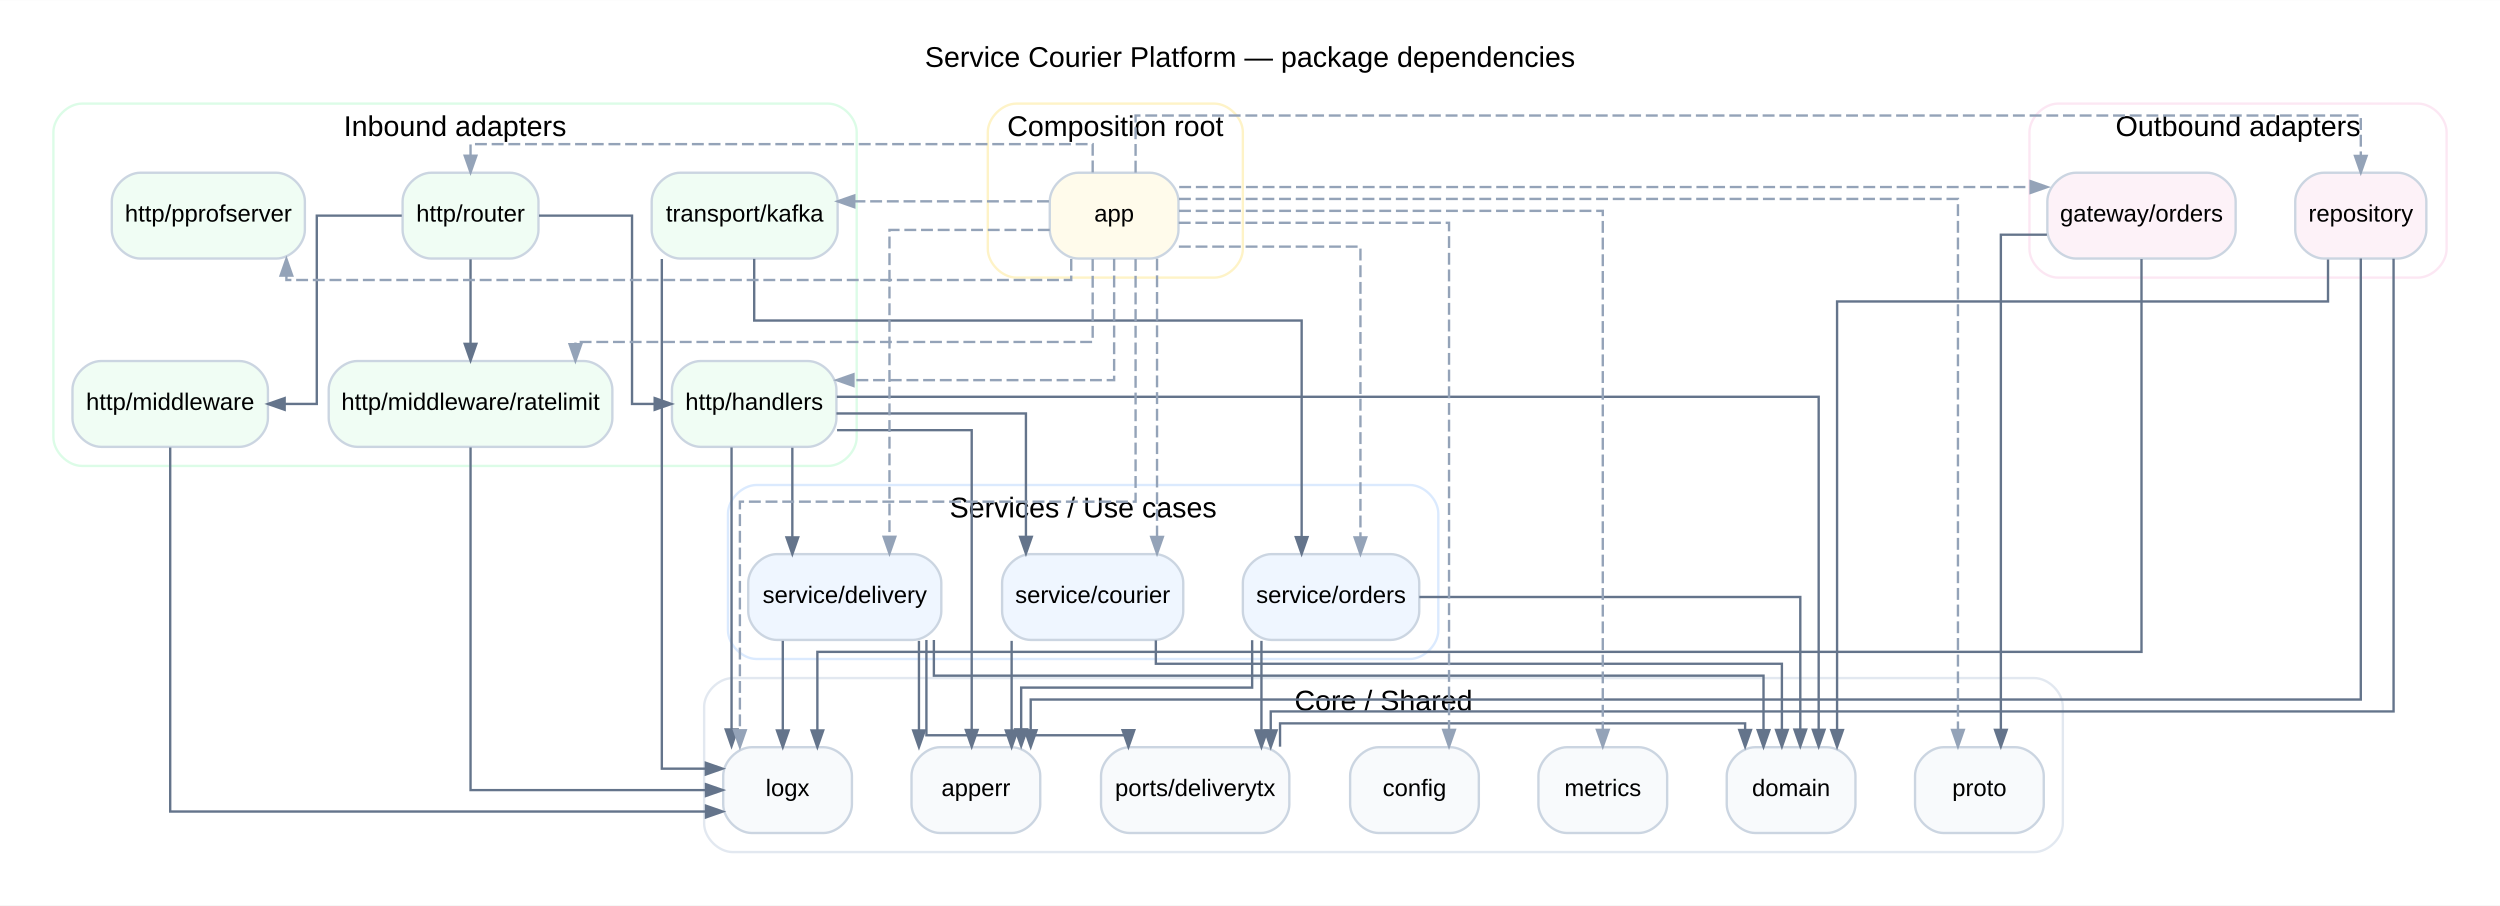
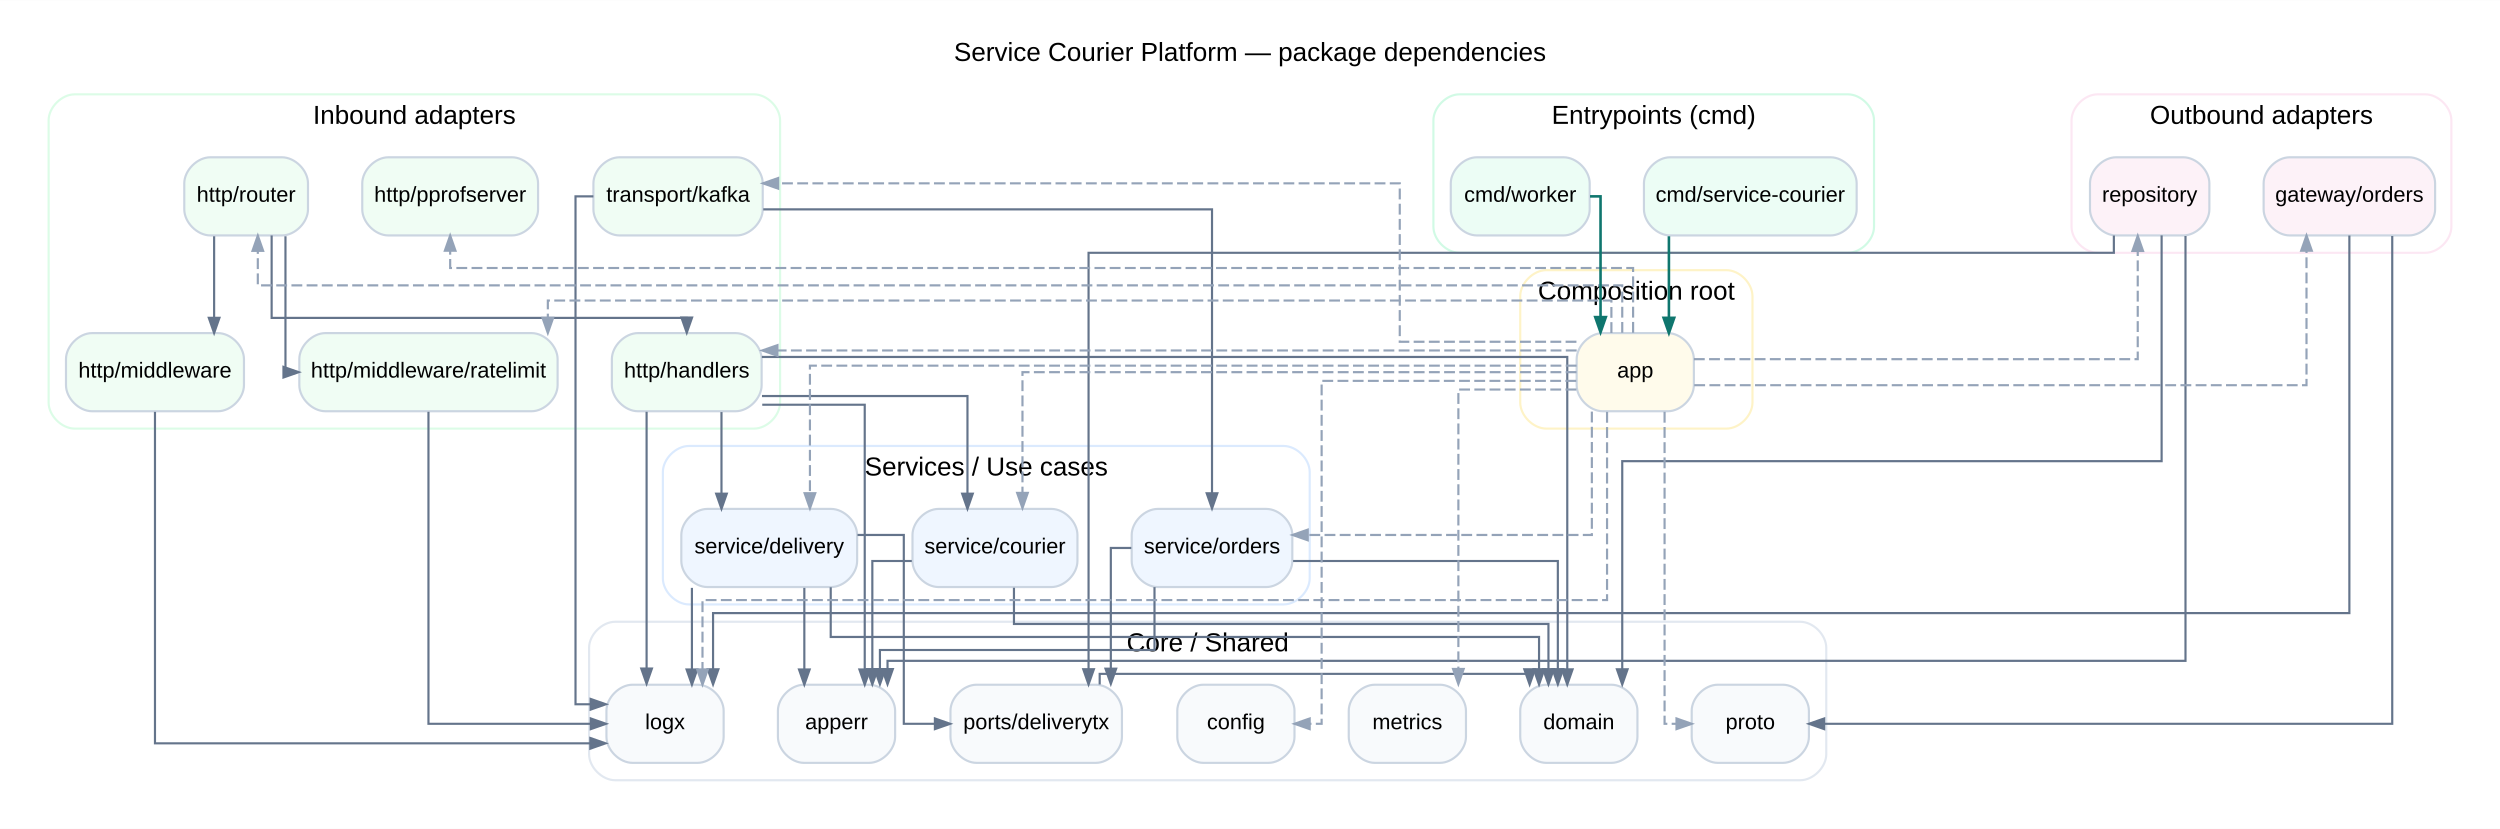
- <svg xmlns="http://www.w3.org/2000/svg" width="1049pt" height="380pt" viewBox="0.00 0.00 1048.80 379.80">
-   <g id="graph0" class="graph" transform="scale(1 1) rotate(0) translate(14.4 365.4)">
-     <polygon fill="white" stroke="transparent" points="-14.4,14.4 -14.4,-365.4 1034.4,-365.4 1034.4,14.4 -14.4,14.4" />
-     <text text-anchor="middle" x="510" y="-337.4" font-family="Arial" font-size="12.00">Service Courier Platform — package dependencies</text>
+ <svg xmlns="http://www.w3.org/2000/svg" width="1152pt" height="382pt" viewBox="0.00 0.00 1151.80 381.80">
+   <g id="graph0" class="graph" transform="scale(1 1) rotate(0) translate(14.4 367.4)">
+     <polygon fill="white" stroke="transparent" points="-14.4,14.4 -14.4,-367.4 1137.4,-367.4 1137.4,14.4 -14.4,14.4" />
+     <text text-anchor="middle" x="561.5" y="-339.4" font-family="Arial" font-size="12.00">Service Courier Platform — package dependencies</text>
    <g id="clust1" class="cluster">
-       <path fill="none" stroke="#e2e8f0" d="M293,-8C293,-8 839,-8 839,-8 845,-8 851,-14 851,-20 851,-20 851,-69 851,-69 851,-75 845,-81 839,-81 839,-81 293,-81 293,-81 287,-81 281,-75 281,-69 281,-69 281,-20 281,-20 281,-14 287,-8 293,-8" />
-       <text text-anchor="middle" x="566" y="-67.4" font-family="Arial" font-size="12.00">Core / Shared</text>
+       <path fill="none" stroke="#e2e8f0" d="M269,-8C269,-8 815,-8 815,-8 821,-8 827,-14 827,-20 827,-20 827,-69 827,-69 827,-75 821,-81 815,-81 815,-81 269,-81 269,-81 263,-81 257,-75 257,-69 257,-69 257,-20 257,-20 257,-14 263,-8 269,-8" />
+       <text text-anchor="middle" x="542" y="-67.4" font-family="Arial" font-size="12.00">Core / Shared</text>
    </g>
    <g id="clust2" class="cluster">
      <path fill="none" stroke="#dbeafe" d="M303,-89C303,-89 577,-89 577,-89 583,-89 589,-95 589,-101 589,-101 589,-150 589,-150 589,-156 583,-162 577,-162 577,-162 303,-162 303,-162 297,-162 291,-156 291,-150 291,-150 291,-101 291,-101 291,-95 297,-89 303,-89" />
      <text text-anchor="middle" x="440" y="-148.4" font-family="Arial" font-size="12.00">Services / Use cases</text>
    </g>
    <g id="clust3" class="cluster">
-       <path fill="none" stroke="#dcfce7" d="M20,-170C20,-170 333,-170 333,-170 339,-170 345,-176 345,-182 345,-182 345,-310 345,-310 345,-316 339,-322 333,-322 333,-322 20,-322 20,-322 14,-322 8,-316 8,-310 8,-310 8,-182 8,-182 8,-176 14,-170 20,-170" />
-       <text text-anchor="middle" x="176.5" y="-308.4" font-family="Arial" font-size="12.00">Inbound adapters</text>
+       <path fill="none" stroke="#dcfce7" d="M20,-170C20,-170 333,-170 333,-170 339,-170 345,-176 345,-182 345,-182 345,-312 345,-312 345,-318 339,-324 333,-324 333,-324 20,-324 20,-324 14,-324 8,-318 8,-312 8,-312 8,-182 8,-182 8,-176 14,-170 20,-170" />
+       <text text-anchor="middle" x="176.5" y="-310.4" font-family="Arial" font-size="12.00">Inbound adapters</text>
    </g>
    <g id="clust4" class="cluster">
-       <path fill="none" stroke="#fce7f3" d="M849,-249C849,-249 1000,-249 1000,-249 1006,-249 1012,-255 1012,-261 1012,-261 1012,-310 1012,-310 1012,-316 1006,-322 1000,-322 1000,-322 849,-322 849,-322 843,-322 837,-316 837,-310 837,-310 837,-261 837,-261 837,-255 843,-249 849,-249" />
-       <text text-anchor="middle" x="924.5" y="-308.4" font-family="Arial" font-size="12.00">Outbound adapters</text>
+       <path fill="none" stroke="#fce7f3" d="M952,-251C952,-251 1103,-251 1103,-251 1109,-251 1115,-257 1115,-263 1115,-263 1115,-312 1115,-312 1115,-318 1109,-324 1103,-324 1103,-324 952,-324 952,-324 946,-324 940,-318 940,-312 940,-312 940,-263 940,-263 940,-257 946,-251 952,-251" />
+       <text text-anchor="middle" x="1027.5" y="-310.4" font-family="Arial" font-size="12.00">Outbound adapters</text>
    </g>
    <g id="clust5" class="cluster">
-       <path fill="none" stroke="#fef3c7" d="M412,-249C412,-249 495,-249 495,-249 501,-249 507,-255 507,-261 507,-261 507,-310 507,-310 507,-316 501,-322 495,-322 495,-322 412,-322 412,-322 406,-322 400,-316 400,-310 400,-310 400,-261 400,-261 400,-255 406,-249 412,-249" />
-       <text text-anchor="middle" x="453.5" y="-308.4" font-family="Arial" font-size="12.00">Composition root</text>
+       <path fill="none" stroke="#fef3c7" d="M698,-170C698,-170 781,-170 781,-170 787,-170 793,-176 793,-182 793,-182 793,-231 793,-231 793,-237 787,-243 781,-243 781,-243 698,-243 698,-243 692,-243 686,-237 686,-231 686,-231 686,-182 686,-182 686,-176 692,-170 698,-170" />
+       <text text-anchor="middle" x="739.5" y="-229.4" font-family="Arial" font-size="12.00">Composition root</text>
+     </g>
+     <g id="clust6" class="cluster">
+       <path fill="none" stroke="#d1fae5" d="M658,-251C658,-251 837,-251 837,-251 843,-251 849,-257 849,-263 849,-263 849,-312 849,-312 849,-318 843,-324 837,-324 837,-324 658,-324 658,-324 652,-324 646,-318 646,-312 646,-312 646,-263 646,-263 646,-257 652,-251 658,-251" />
+       <text text-anchor="middle" x="747.5" y="-310.4" font-family="Arial" font-size="12.00">Entrypoints (cmd)</text>
    </g>
    <g id="node1" class="node">
-       <path fill="#f8fafc" stroke="#cbd5e1" d="M410,-52C410,-52 380,-52 380,-52 374,-52 368,-46 368,-40 368,-40 368,-28 368,-28 368,-22 374,-16 380,-16 380,-16 410,-16 410,-16 416,-16 422,-22 422,-28 422,-28 422,-40 422,-40 422,-46 416,-52 410,-52" />
-       <text text-anchor="middle" x="395" y="-31.5" font-family="Arial" font-size="10.00">apperr</text>
+       <path fill="#f8fafc" stroke="#cbd5e1" d="M386,-52C386,-52 356,-52 356,-52 350,-52 344,-46 344,-40 344,-40 344,-28 344,-28 344,-22 350,-16 356,-16 356,-16 386,-16 386,-16 392,-16 398,-22 398,-28 398,-28 398,-40 398,-40 398,-46 392,-52 386,-52" />
+       <text text-anchor="middle" x="371" y="-31.5" font-family="Arial" font-size="10.00">apperr</text>
    </g>
    <g id="node2" class="node">
-       <path fill="#f8fafc" stroke="#cbd5e1" d="M752,-52C752,-52 722,-52 722,-52 716,-52 710,-46 710,-40 710,-40 710,-28 710,-28 710,-22 716,-16 722,-16 722,-16 752,-16 752,-16 758,-16 764,-22 764,-28 764,-28 764,-40 764,-40 764,-46 758,-52 752,-52" />
-       <text text-anchor="middle" x="737" y="-31.5" font-family="Arial" font-size="10.00">domain</text>
+       <path fill="#f8fafc" stroke="#cbd5e1" d="M728,-52C728,-52 698,-52 698,-52 692,-52 686,-46 686,-40 686,-40 686,-28 686,-28 686,-22 692,-16 698,-16 698,-16 728,-16 728,-16 734,-16 740,-22 740,-28 740,-28 740,-40 740,-40 740,-46 734,-52 728,-52" />
+       <text text-anchor="middle" x="713" y="-31.5" font-family="Arial" font-size="10.00">domain</text>
    </g>
    <g id="node3" class="node">
-       <path fill="#f8fafc" stroke="#cbd5e1" d="M331,-52C331,-52 301,-52 301,-52 295,-52 289,-46 289,-40 289,-40 289,-28 289,-28 289,-22 295,-16 301,-16 301,-16 331,-16 331,-16 337,-16 343,-22 343,-28 343,-28 343,-40 343,-40 343,-46 337,-52 331,-52" />
-       <text text-anchor="middle" x="316" y="-31.5" font-family="Arial" font-size="10.00">logx</text>
+       <path fill="#f8fafc" stroke="#cbd5e1" d="M307,-52C307,-52 277,-52 277,-52 271,-52 265,-46 265,-40 265,-40 265,-28 265,-28 265,-22 271,-16 277,-16 277,-16 307,-16 307,-16 313,-16 319,-22 319,-28 319,-28 319,-40 319,-40 319,-46 313,-52 307,-52" />
+       <text text-anchor="middle" x="292" y="-31.5" font-family="Arial" font-size="10.00">logx</text>
    </g>
    <g id="node4" class="node">
-       <path fill="#f8fafc" stroke="#cbd5e1" d="M673,-52C673,-52 643,-52 643,-52 637,-52 631,-46 631,-40 631,-40 631,-28 631,-28 631,-22 637,-16 643,-16 643,-16 673,-16 673,-16 679,-16 685,-22 685,-28 685,-28 685,-40 685,-40 685,-46 679,-52 673,-52" />
-       <text text-anchor="middle" x="658" y="-31.5" font-family="Arial" font-size="10.00">metrics</text>
+       <path fill="#f8fafc" stroke="#cbd5e1" d="M649,-52C649,-52 619,-52 619,-52 613,-52 607,-46 607,-40 607,-40 607,-28 607,-28 607,-22 613,-16 619,-16 619,-16 649,-16 649,-16 655,-16 661,-22 661,-28 661,-28 661,-40 661,-40 661,-46 655,-52 649,-52" />
+       <text text-anchor="middle" x="634" y="-31.5" font-family="Arial" font-size="10.00">metrics</text>
    </g>
    <g id="node5" class="node">
-       <path fill="#f8fafc" stroke="#cbd5e1" d="M594,-52C594,-52 564,-52 564,-52 558,-52 552,-46 552,-40 552,-40 552,-28 552,-28 552,-22 558,-16 564,-16 564,-16 594,-16 594,-16 600,-16 606,-22 606,-28 606,-28 606,-40 606,-40 606,-46 600,-52 594,-52" />
-       <text text-anchor="middle" x="579" y="-31.5" font-family="Arial" font-size="10.00">config</text>
+       <path fill="#f8fafc" stroke="#cbd5e1" d="M570,-52C570,-52 540,-52 540,-52 534,-52 528,-46 528,-40 528,-40 528,-28 528,-28 528,-22 534,-16 540,-16 540,-16 570,-16 570,-16 576,-16 582,-22 582,-28 582,-28 582,-40 582,-40 582,-46 576,-52 570,-52" />
+       <text text-anchor="middle" x="555" y="-31.5" font-family="Arial" font-size="10.00">config</text>
    </g>
    <g id="node6" class="node">
-       <path fill="#f8fafc" stroke="#cbd5e1" d="M831,-52C831,-52 801,-52 801,-52 795,-52 789,-46 789,-40 789,-40 789,-28 789,-28 789,-22 795,-16 801,-16 801,-16 831,-16 831,-16 837,-16 843,-22 843,-28 843,-28 843,-40 843,-40 843,-46 837,-52 831,-52" />
-       <text text-anchor="middle" x="816" y="-31.5" font-family="Arial" font-size="10.00">proto</text>
+       <path fill="#f8fafc" stroke="#cbd5e1" d="M807,-52C807,-52 777,-52 777,-52 771,-52 765,-46 765,-40 765,-40 765,-28 765,-28 765,-22 771,-16 777,-16 777,-16 807,-16 807,-16 813,-16 819,-22 819,-28 819,-28 819,-40 819,-40 819,-46 813,-52 807,-52" />
+       <text text-anchor="middle" x="792" y="-31.5" font-family="Arial" font-size="10.00">proto</text>
    </g>
    <g id="node7" class="node">
-       <path fill="#f8fafc" stroke="#cbd5e1" d="M514.5,-52C514.5,-52 459.5,-52 459.5,-52 453.5,-52 447.5,-46 447.5,-40 447.5,-40 447.5,-28 447.5,-28 447.5,-22 453.5,-16 459.5,-16 459.5,-16 514.5,-16 514.5,-16 520.5,-16 526.5,-22 526.5,-28 526.5,-28 526.5,-40 526.5,-40 526.5,-46 520.5,-52 514.5,-52" />
-       <text text-anchor="middle" x="487" y="-31.5" font-family="Arial" font-size="10.00">ports/deliverytx</text>
+       <path fill="#f8fafc" stroke="#cbd5e1" d="M490.5,-52C490.5,-52 435.5,-52 435.5,-52 429.5,-52 423.5,-46 423.5,-40 423.5,-40 423.5,-28 423.5,-28 423.5,-22 429.5,-16 435.5,-16 435.5,-16 490.5,-16 490.5,-16 496.5,-16 502.5,-22 502.5,-28 502.5,-28 502.5,-40 502.5,-40 502.5,-46 496.5,-52 490.5,-52" />
+       <text text-anchor="middle" x="463" y="-31.5" font-family="Arial" font-size="10.00">ports/deliverytx</text>
    </g>
    <g id="edge5" class="edge">
-       <path fill="none" stroke="#64748b" d="M522.6,-52.21C522.6,-57.55 522.6,-62 522.6,-62 522.6,-62 717.71,-62 717.71,-62 717.71,-62 717.71,-59.21 717.71,-59.21" />
-       <polygon fill="#64748b" stroke="#64748b" points="720.16,-59.21 717.71,-52.21 715.26,-59.21 720.16,-59.21" />
+       <path fill="none" stroke="#64748b" d="M492.25,-52.12C492.25,-54.97 492.25,-57 492.25,-57 492.25,-57 690.33,-57 690.33,-57 690.33,-57 690.33,-56.51 690.33,-56.51" />
+       <polygon fill="#64748b" stroke="#64748b" points="692.78,-59.12 690.33,-52.12 687.88,-59.12 692.78,-59.12" />
    </g>
    <g id="node8" class="node">
      <path fill="#eff6ff" stroke="#cbd5e1" d="M470,-133C470,-133 418,-133 418,-133 412,-133 406,-127 406,-121 406,-121 406,-109 406,-109 406,-103 412,-97 418,-97 418,-97 470,-97 470,-97 476,-97 482,-103 482,-109 482,-109 482,-121 482,-121 482,-127 476,-133 470,-133" />
      <text text-anchor="middle" x="444" y="-112.5" font-family="Arial" font-size="10.00">service/courier</text>
    </g>
    <g id="edge3" class="edge">
-       <path fill="none" stroke="#64748b" d="M410,-96.62C410,-96.62 410,-59.03 410,-59.03" />
-       <polygon fill="#64748b" stroke="#64748b" points="412.45,-59.03 410,-52.03 407.55,-59.03 412.45,-59.03" />
+       <path fill="none" stroke="#64748b" d="M405.69,-109C395.61,-109 387.5,-109 387.5,-109 387.5,-109 387.5,-59.16 387.5,-59.16" />
+       <polygon fill="#64748b" stroke="#64748b" points="389.95,-59.16 387.5,-52.16 385.05,-59.16 389.95,-59.16" />
    </g>
    <g id="edge4" class="edge">
-       <path fill="none" stroke="#64748b" d="M470.5,-96.79C470.5,-91.45 470.5,-87 470.5,-87 470.5,-87 733.14,-87 733.14,-87 733.14,-87 733.14,-59.24 733.14,-59.24" />
-       <polygon fill="#64748b" stroke="#64748b" points="735.59,-59.24 733.14,-52.24 730.69,-59.24 735.59,-59.24" />
+       <path fill="none" stroke="#64748b" d="M452.75,-96.68C452.75,-88.21 452.75,-80 452.75,-80 452.75,-80 699,-80 699,-80 699,-80 699,-59.18 699,-59.18" />
+       <polygon fill="#64748b" stroke="#64748b" points="701.45,-59.18 699,-52.18 696.55,-59.18 701.45,-59.18" />
    </g>
    <g id="node9" class="node">
      <path fill="#eff6ff" stroke="#cbd5e1" d="M368.5,-133C368.5,-133 311.5,-133 311.5,-133 305.5,-133 299.5,-127 299.5,-121 299.5,-121 299.5,-109 299.5,-109 299.5,-103 305.5,-97 311.5,-97 311.5,-97 368.5,-97 368.5,-97 374.5,-97 380.5,-103 380.5,-109 380.5,-109 380.5,-121 380.5,-121 380.5,-127 374.5,-133 368.5,-133" />
      <text text-anchor="middle" x="340" y="-112.5" font-family="Arial" font-size="10.00">service/delivery</text>
    </g>
    <g id="edge6" class="edge">
-       <path fill="none" stroke="#64748b" d="M371.12,-96.62C371.12,-96.62 371.12,-59.03 371.12,-59.03" />
-       <polygon fill="#64748b" stroke="#64748b" points="373.58,-59.03 371.12,-52.03 368.68,-59.03 373.58,-59.03" />
+       <path fill="none" stroke="#64748b" d="M356.17,-96.62C356.17,-96.62 356.17,-59.03 356.17,-59.03" />
+       <polygon fill="#64748b" stroke="#64748b" points="358.62,-59.03 356.17,-52.03 353.72,-59.03 358.62,-59.03" />
    </g>
    <g id="edge7" class="edge">
-       <path fill="none" stroke="#64748b" d="M377.38,-96.96C377.38,-89.25 377.38,-82 377.38,-82 377.38,-82 725.43,-82 725.43,-82 725.43,-82 725.43,-59.15 725.43,-59.15" />
-       <polygon fill="#64748b" stroke="#64748b" points="727.88,-59.15 725.43,-52.15 722.98,-59.15 727.88,-59.15" />
+       <path fill="none" stroke="#64748b" d="M368.33,-96.9C368.33,-85.91 368.33,-74 368.33,-74 368.33,-74 694.67,-74 694.67,-74 694.67,-74 694.67,-59.13 694.67,-59.13" />
+       <polygon fill="#64748b" stroke="#64748b" points="697.12,-59.13 694.67,-52.13 692.22,-59.13 697.12,-59.13" />
    </g>
    <g id="edge8" class="edge">
-       <path fill="none" stroke="#64748b" d="M314,-96.62C314,-96.62 314,-59.03 314,-59.03" />
-       <polygon fill="#64748b" stroke="#64748b" points="316.45,-59.03 314,-52.03 311.55,-59.03 316.45,-59.03" />
+       <path fill="none" stroke="#64748b" d="M304.38,-96.62C304.38,-96.62 304.38,-59.03 304.38,-59.03" />
+       <polygon fill="#64748b" stroke="#64748b" points="306.83,-59.03 304.38,-52.03 301.93,-59.03 306.83,-59.03" />
    </g>
    <g id="edge9" class="edge">
-       <path fill="none" stroke="#64748b" d="M374.25,-96.97C374.25,-79.94 374.25,-57 374.25,-57 374.25,-57 459,-57 459,-57 459,-57 459,-56.51 459,-56.51" />
-       <polygon fill="#64748b" stroke="#64748b" points="461.45,-59.12 459,-52.12 456.55,-59.12 461.45,-59.12" />
+       <path fill="none" stroke="#64748b" d="M380.66,-121C392.35,-121 402,-121 402,-121 402,-121 402,-34 402,-34 402,-34 416.33,-34 416.33,-34" />
+       <polygon fill="#64748b" stroke="#64748b" points="416.33,-36.45 423.33,-34 416.33,-31.55 416.33,-36.45" />
    </g>
    <g id="node10" class="node">
      <path fill="#eff6ff" stroke="#cbd5e1" d="M569,-133C569,-133 519,-133 519,-133 513,-133 507,-127 507,-121 507,-121 507,-109 507,-109 507,-103 513,-97 519,-97 519,-97 569,-97 569,-97 575,-97 581,-103 581,-109 581,-109 581,-121 581,-121 581,-127 575,-133 569,-133" />
      <text text-anchor="middle" x="544" y="-112.5" font-family="Arial" font-size="10.00">service/orders</text>
    </g>
    <g id="edge23" class="edge">
-       <path fill="none" stroke="#64748b" d="M510.9,-96.89C510.9,-87.1 510.9,-77 510.9,-77 510.9,-77 414,-77 414,-77 414,-77 414,-59.49 414,-59.49" />
-       <polygon fill="#64748b" stroke="#64748b" points="416.45,-59.49 414,-52.49 411.55,-59.49 416.45,-59.49" />
+       <path fill="none" stroke="#64748b" d="M517.5,-96.96C517.5,-83.71 517.5,-68 517.5,-68 517.5,-68 391,-68 391,-68 391,-68 391,-59.19 391,-59.19" />
+       <polygon fill="#64748b" stroke="#64748b" points="393.45,-59.19 391,-52.19 388.55,-59.19 393.45,-59.19" />
    </g>
    <g id="edge24" class="edge">
-       <path fill="none" stroke="#64748b" d="M581.03,-115C638.05,-115 740.86,-115 740.86,-115 740.86,-115 740.86,-59.38 740.86,-59.38" />
-       <polygon fill="#64748b" stroke="#64748b" points="743.31,-59.38 740.86,-52.38 738.41,-59.38 743.31,-59.38" />
+       <path fill="none" stroke="#64748b" d="M581.36,-109C628.45,-109 703.33,-109 703.33,-109 703.33,-109 703.33,-59.16 703.33,-59.16" />
+       <polygon fill="#64748b" stroke="#64748b" points="705.78,-59.16 703.33,-52.16 700.88,-59.16 705.78,-59.16" />
    </g>
    <g id="edge25" class="edge">
-       <path fill="none" stroke="#64748b" d="M514.8,-96.62C514.8,-96.62 514.8,-59.03 514.8,-59.03" />
-       <polygon fill="#64748b" stroke="#64748b" points="517.25,-59.03 514.8,-52.03 512.35,-59.03 517.25,-59.03" />
+       <path fill="none" stroke="#64748b" d="M506.81,-115C501.27,-115 497.38,-115 497.38,-115 497.38,-115 497.38,-59.38 497.38,-59.38" />
+       <polygon fill="#64748b" stroke="#64748b" points="499.83,-59.38 497.38,-52.38 494.93,-59.38 499.83,-59.38" />
    </g>
    <g id="node11" class="node">
      <path fill="#f0fdf4" stroke="#cbd5e1" d="M324.5,-214C324.5,-214 279.5,-214 279.5,-214 273.5,-214 267.5,-208 267.5,-202 267.5,-202 267.5,-190 267.5,-190 267.5,-184 273.5,-178 279.5,-178 279.5,-178 324.5,-178 324.5,-178 330.5,-178 336.5,-184 336.5,-190 336.5,-190 336.5,-202 336.5,-202 336.5,-208 330.5,-214 324.5,-214" />
      <text text-anchor="middle" x="302" y="-193.5" font-family="Arial" font-size="10.00">http/handlers</text>
    </g>
    <g id="edge10" class="edge">
-       <path fill="none" stroke="#64748b" d="M336.76,-185C362.55,-185 393.25,-185 393.25,-185 393.25,-185 393.25,-59.21 393.25,-59.21" />
-       <polygon fill="#64748b" stroke="#64748b" points="395.7,-59.21 393.25,-52.21 390.8,-59.21 395.7,-59.21" />
+       <path fill="none" stroke="#64748b" d="M336.78,-181C359.12,-181 384,-181 384,-181 384,-181 384,-59.03 384,-59.03" />
+       <polygon fill="#64748b" stroke="#64748b" points="386.45,-59.03 384,-52.03 381.55,-59.03 386.45,-59.03" />
    </g>
    <g id="edge11" class="edge">
-       <path fill="none" stroke="#64748b" d="M336.67,-199C441.59,-199 748.57,-199 748.57,-199 748.57,-199 748.57,-59.29 748.57,-59.29" />
-       <polygon fill="#64748b" stroke="#64748b" points="751.02,-59.29 748.57,-52.29 746.12,-59.29 751.02,-59.29" />
+       <path fill="none" stroke="#64748b" d="M336.59,-203C434.69,-203 707.67,-203 707.67,-203 707.67,-203 707.67,-59.09 707.67,-59.09" />
+       <polygon fill="#64748b" stroke="#64748b" points="710.12,-59.09 707.67,-52.09 705.22,-59.09 710.12,-59.09" />
    </g>
    <g id="edge12" class="edge">
-       <path fill="none" stroke="#64748b" d="M292.5,-177.73C292.5,-177.73 292.5,-59.45 292.5,-59.45" />
-       <polygon fill="#64748b" stroke="#64748b" points="294.95,-59.45 292.5,-52.45 290.05,-59.45 294.95,-59.45" />
+       <path fill="none" stroke="#64748b" d="M283.5,-177.73C283.5,-177.73 283.5,-59.45 283.5,-59.45" />
+       <polygon fill="#64748b" stroke="#64748b" points="285.95,-59.45 283.5,-52.45 281.05,-59.45 285.95,-59.45" />
    </g>
    <g id="edge13" class="edge">
-       <path fill="none" stroke="#64748b" d="M336.51,-192C370.07,-192 416,-192 416,-192 416,-192 416,-140.25 416,-140.25" />
-       <polygon fill="#64748b" stroke="#64748b" points="418.45,-140.25 416,-133.25 413.55,-140.25 418.45,-140.25" />
+       <path fill="none" stroke="#64748b" d="M336.66,-185C374.97,-185 431.33,-185 431.33,-185 431.33,-185 431.33,-140.03 431.33,-140.03" />
+       <polygon fill="#64748b" stroke="#64748b" points="433.78,-140.03 431.33,-133.03 428.88,-140.03 433.78,-140.03" />
    </g>
    <g id="edge14" class="edge">
      <path fill="none" stroke="#64748b" d="M318,-177.62C318,-177.62 318,-140.03 318,-140.03" />
      <polygon fill="#64748b" stroke="#64748b" points="320.45,-140.03 318,-133.03 315.55,-140.03 320.45,-140.03" />
    </g>
    <g id="node12" class="node">
      <path fill="#f0fdf4" stroke="#cbd5e1" d="M86,-214C86,-214 28,-214 28,-214 22,-214 16,-208 16,-202 16,-202 16,-190 16,-190 16,-184 22,-178 28,-178 28,-178 86,-178 86,-178 92,-178 98,-184 98,-190 98,-190 98,-202 98,-202 98,-208 92,-214 86,-214" />
      <text text-anchor="middle" x="57" y="-193.5" font-family="Arial" font-size="10.00">http/middleware</text>
    </g>
    <g id="edge16" class="edge">
-       <path fill="none" stroke="#64748b" d="M57,-177.7C57,-133.59 57,-25 57,-25 57,-25 281.77,-25 281.77,-25" />
-       <polygon fill="#64748b" stroke="#64748b" points="281.77,-27.45 288.77,-25 281.77,-22.55 281.77,-27.45" />
+       <path fill="none" stroke="#64748b" d="M57,-177.7C57,-133.59 57,-25 57,-25 57,-25 257.58,-25 257.58,-25" />
+       <polygon fill="#64748b" stroke="#64748b" points="257.58,-27.45 264.58,-25 257.58,-22.55 257.58,-27.45" />
    </g>
    <g id="node13" class="node">
      <path fill="#f0fdf4" stroke="#cbd5e1" d="M230.5,-214C230.5,-214 135.5,-214 135.5,-214 129.5,-214 123.5,-208 123.5,-202 123.5,-202 123.5,-190 123.5,-190 123.5,-184 129.5,-178 135.5,-178 135.5,-178 230.5,-178 230.5,-178 236.5,-178 242.5,-184 242.5,-190 242.5,-190 242.5,-202 242.5,-202 242.5,-208 236.5,-214 230.5,-214" />
      <text text-anchor="middle" x="183" y="-193.5" font-family="Arial" font-size="10.00">http/middleware/ratelimit</text>
    </g>
    <g id="edge15" class="edge">
-       <path fill="none" stroke="#64748b" d="M183,-177.73C183,-135.36 183,-34 183,-34 183,-34 281.76,-34 281.76,-34" />
-       <polygon fill="#64748b" stroke="#64748b" points="281.76,-36.45 288.76,-34 281.76,-31.55 281.76,-36.45" />
+       <path fill="none" stroke="#64748b" d="M183,-177.73C183,-135.36 183,-34 183,-34 183,-34 257.78,-34 257.78,-34" />
+       <polygon fill="#64748b" stroke="#64748b" points="257.78,-36.45 264.78,-34 257.78,-31.55 257.78,-36.45" />
    </g>
    <g id="node14" class="node">
-       <path fill="#f0fdf4" stroke="#cbd5e1" d="M199.5,-293C199.5,-293 166.5,-293 166.5,-293 160.5,-293 154.5,-287 154.5,-281 154.5,-281 154.5,-269 154.5,-269 154.5,-263 160.5,-257 166.5,-257 166.5,-257 199.5,-257 199.5,-257 205.5,-257 211.5,-263 211.5,-269 211.5,-269 211.5,-281 211.5,-281 211.5,-287 205.5,-293 199.5,-293" />
-       <text text-anchor="middle" x="183" y="-272.5" font-family="Arial" font-size="10.00">http/router</text>
+       <path fill="#f0fdf4" stroke="#cbd5e1" d="M115.5,-295C115.5,-295 82.5,-295 82.5,-295 76.5,-295 70.5,-289 70.5,-283 70.5,-283 70.5,-271 70.5,-271 70.5,-265 76.5,-259 82.5,-259 82.5,-259 115.5,-259 115.5,-259 121.5,-259 127.5,-265 127.5,-271 127.5,-271 127.5,-283 127.5,-283 127.5,-289 121.5,-295 115.5,-295" />
+       <text text-anchor="middle" x="99" y="-274.5" font-family="Arial" font-size="10.00">http/router</text>
    </g>
    <g id="edge17" class="edge">
-       <path fill="none" stroke="#64748b" d="M211.73,-275C230.2,-275 250.75,-275 250.75,-275 250.75,-275 250.75,-196 250.75,-196 250.75,-196 260.25,-196 260.25,-196" />
-       <polygon fill="#64748b" stroke="#64748b" points="260.25,-198.45 267.25,-196 260.25,-193.55 260.25,-198.45" />
+       <path fill="none" stroke="#64748b" d="M110.75,-258.97C110.75,-242.6 110.75,-221 110.75,-221 110.75,-221 302,-221 302,-221 302,-221 302,-220.32 302,-220.32" />
+       <polygon fill="#64748b" stroke="#64748b" points="304.45,-221.17 302,-214.17 299.55,-221.17 304.45,-221.17" />
    </g>
    <g id="edge18" class="edge">
-       <path fill="none" stroke="#64748b" d="M154.15,-275C136.97,-275 118.5,-275 118.5,-275 118.5,-275 118.5,-196 118.5,-196 118.5,-196 105.02,-196 105.02,-196" />
-       <polygon fill="#64748b" stroke="#64748b" points="105.02,-193.55 98.02,-196 105.02,-198.45 105.02,-193.55" />
+       <path fill="none" stroke="#64748b" d="M84.25,-258.62C84.25,-258.62 84.25,-221.03 84.25,-221.03" />
+       <polygon fill="#64748b" stroke="#64748b" points="86.7,-221.03 84.25,-214.03 81.8,-221.03 86.7,-221.03" />
    </g>
    <g id="edge19" class="edge">
-       <path fill="none" stroke="#64748b" d="M183,-256.68C183,-256.68 183,-221.22 183,-221.22" />
-       <polygon fill="#64748b" stroke="#64748b" points="185.45,-221.22 183,-214.22 180.55,-221.22 185.45,-221.22" />
+       <path fill="none" stroke="#64748b" d="M117.12,-258.62C117.12,-234.72 117.12,-196 117.12,-196 117.12,-196 117.73,-196 117.73,-196" />
+       <polygon fill="#64748b" stroke="#64748b" points="116.2,-198.45 123.2,-196 116.2,-193.55 116.2,-198.45" />
    </g>
    <g id="node15" class="node">
-       <path fill="#f0fdf4" stroke="#cbd5e1" d="M101.5,-293C101.5,-293 44.5,-293 44.5,-293 38.5,-293 32.5,-287 32.5,-281 32.5,-281 32.5,-269 32.5,-269 32.5,-263 38.5,-257 44.5,-257 44.5,-257 101.5,-257 101.5,-257 107.5,-257 113.5,-263 113.5,-269 113.5,-269 113.5,-281 113.5,-281 113.5,-287 107.5,-293 101.5,-293" />
-       <text text-anchor="middle" x="73" y="-272.5" font-family="Arial" font-size="10.00">http/pprofserver</text>
+       <path fill="#f0fdf4" stroke="#cbd5e1" d="M221.5,-295C221.5,-295 164.5,-295 164.5,-295 158.5,-295 152.5,-289 152.5,-283 152.5,-283 152.5,-271 152.5,-271 152.5,-265 158.5,-259 164.5,-259 164.5,-259 221.5,-259 221.5,-259 227.5,-259 233.5,-265 233.5,-271 233.5,-271 233.5,-283 233.5,-283 233.5,-289 227.5,-295 221.5,-295" />
+       <text text-anchor="middle" x="193" y="-274.5" font-family="Arial" font-size="10.00">http/pprofserver</text>
    </g>
    <g id="node16" class="node">
-       <path fill="#f0fdf4" stroke="#cbd5e1" d="M325,-293C325,-293 271,-293 271,-293 265,-293 259,-287 259,-281 259,-281 259,-269 259,-269 259,-263 265,-257 271,-257 271,-257 325,-257 325,-257 331,-257 337,-263 337,-269 337,-269 337,-281 337,-281 337,-287 331,-293 325,-293" />
-       <text text-anchor="middle" x="298" y="-272.5" font-family="Arial" font-size="10.00">transport/kafka</text>
+       <path fill="#f0fdf4" stroke="#cbd5e1" d="M325,-295C325,-295 271,-295 271,-295 265,-295 259,-289 259,-283 259,-283 259,-271 259,-271 259,-265 265,-259 271,-259 271,-259 325,-259 325,-259 331,-259 337,-265 337,-271 337,-271 337,-283 337,-283 337,-289 331,-295 325,-295" />
+       <text text-anchor="middle" x="298" y="-274.5" font-family="Arial" font-size="10.00">transport/kafka</text>
    </g>
    <g id="edge26" class="edge">
-       <path fill="none" stroke="#64748b" d="M263.25,-256.8C263.25,-202.1 263.25,-43 263.25,-43 263.25,-43 281.7,-43 281.7,-43" />
-       <polygon fill="#64748b" stroke="#64748b" points="281.7,-45.45 288.7,-43 281.7,-40.55 281.7,-45.45" />
+       <path fill="none" stroke="#64748b" d="M258.98,-277C254.08,-277 250.75,-277 250.75,-277 250.75,-277 250.75,-43 250.75,-43 250.75,-43 257.72,-43 257.72,-43" />
+       <polygon fill="#64748b" stroke="#64748b" points="257.72,-45.45 264.72,-43 257.72,-40.55 257.72,-45.45" />
    </g>
    <g id="edge27" class="edge">
-       <path fill="none" stroke="#64748b" d="M302,-256.85C302,-244.73 302,-231 302,-231 302,-231 531.67,-231 531.67,-231 531.67,-231 531.67,-140.12 531.67,-140.12" />
-       <polygon fill="#64748b" stroke="#64748b" points="534.12,-140.12 531.67,-133.12 529.22,-140.13 534.12,-140.12" />
+       <path fill="none" stroke="#64748b" d="M337.25,-271C406.7,-271 544,-271 544,-271 544,-271 544,-140.2 544,-140.2" />
+       <polygon fill="#64748b" stroke="#64748b" points="546.45,-140.2 544,-133.2 541.55,-140.2 546.45,-140.2" />
    </g>
    <g id="node17" class="node">
-       <path fill="#fdf2f8" stroke="#cbd5e1" d="M991.5,-293C991.5,-293 960.5,-293 960.5,-293 954.5,-293 948.5,-287 948.5,-281 948.5,-281 948.5,-269 948.5,-269 948.5,-263 954.5,-257 960.5,-257 960.5,-257 991.5,-257 991.5,-257 997.5,-257 1003.5,-263 1003.5,-269 1003.5,-269 1003.5,-281 1003.5,-281 1003.5,-287 997.5,-293 991.5,-293" />
-       <text text-anchor="middle" x="976" y="-272.5" font-family="Arial" font-size="10.00">repository</text>
+       <path fill="#fdf2f8" stroke="#cbd5e1" d="M991.5,-295C991.5,-295 960.5,-295 960.5,-295 954.5,-295 948.5,-289 948.5,-283 948.5,-283 948.5,-271 948.5,-271 948.5,-265 954.5,-259 960.5,-259 960.5,-259 991.5,-259 991.5,-259 997.5,-259 1003.5,-265 1003.5,-271 1003.5,-271 1003.5,-283 1003.5,-283 1003.5,-289 997.5,-295 991.5,-295" />
+       <text text-anchor="middle" x="976" y="-274.5" font-family="Arial" font-size="10.00">repository</text>
    </g>
    <g id="edge20" class="edge">
-       <path fill="none" stroke="#64748b" d="M976,-256.99C976,-207.3 976,-72 976,-72 976,-72 418,-72 418,-72 418,-72 418,-59.11 418,-59.11" />
-       <polygon fill="#64748b" stroke="#64748b" points="420.45,-59.11 418,-52.11 415.55,-59.11 420.45,-59.11" />
+       <path fill="none" stroke="#64748b" d="M992.5,-258.75C992.5,-207 992.5,-63 992.5,-63 992.5,-63 394.5,-63 394.5,-63 394.5,-63 394.5,-59.2 394.5,-59.2" />
+       <polygon fill="#64748b" stroke="#64748b" points="396.95,-59.2 394.5,-52.2 392.05,-59.2 396.95,-59.2" />
    </g>
    <g id="edge21" class="edge">
-       <path fill="none" stroke="#64748b" d="M962.25,-256.58C962.25,-247.72 962.25,-239 962.25,-239 962.25,-239 756.29,-239 756.29,-239 756.29,-239 756.29,-59.19 756.29,-59.19" />
-       <polygon fill="#64748b" stroke="#64748b" points="758.74,-59.19 756.29,-52.19 753.84,-59.19 758.74,-59.19" />
+       <path fill="none" stroke="#64748b" d="M981.5,-259C981.5,-225.06 981.5,-155 981.5,-155 981.5,-155 733,-155 733,-155 733,-155 733,-59.11 733,-59.11" />
+       <polygon fill="#64748b" stroke="#64748b" points="735.45,-59.11 733,-52.11 730.55,-59.11 735.45,-59.11" />
    </g>
    <g id="edge22" class="edge">
-       <path fill="none" stroke="#64748b" d="M989.75,-256.91C989.75,-206.3 989.75,-67 989.75,-67 989.75,-67 518.7,-67 518.7,-67 518.7,-67 518.7,-59.04 518.7,-59.04" />
-       <polygon fill="#64748b" stroke="#64748b" points="521.15,-59.04 518.7,-52.04 516.25,-59.04 521.15,-59.04" />
+       <path fill="none" stroke="#64748b" d="M959.5,-258.94C959.5,-254.51 959.5,-251 959.5,-251 959.5,-251 487.12,-251 487.12,-251 487.12,-251 487.12,-59.13 487.12,-59.13" />
+       <polygon fill="#64748b" stroke="#64748b" points="489.58,-59.13 487.12,-52.13 484.68,-59.13 489.58,-59.13" />
    </g>
    <g id="node18" class="node">
-       <path fill="#fdf2f8" stroke="#cbd5e1" d="M911.5,-293C911.5,-293 856.5,-293 856.5,-293 850.5,-293 844.5,-287 844.5,-281 844.5,-281 844.5,-269 844.5,-269 844.5,-263 850.5,-257 856.5,-257 856.5,-257 911.5,-257 911.5,-257 917.5,-257 923.5,-263 923.5,-269 923.5,-269 923.5,-281 923.5,-281 923.5,-287 917.5,-293 911.5,-293" />
-       <text text-anchor="middle" x="884" y="-272.5" font-family="Arial" font-size="10.00">gateway/orders</text>
+       <path fill="#fdf2f8" stroke="#cbd5e1" d="M1095.5,-295C1095.5,-295 1040.5,-295 1040.5,-295 1034.5,-295 1028.5,-289 1028.5,-283 1028.5,-283 1028.5,-271 1028.5,-271 1028.5,-265 1034.5,-259 1040.5,-259 1040.5,-259 1095.5,-259 1095.5,-259 1101.5,-259 1107.5,-265 1107.5,-271 1107.5,-271 1107.5,-283 1107.5,-283 1107.5,-289 1101.5,-295 1095.5,-295" />
+       <text text-anchor="middle" x="1068" y="-274.5" font-family="Arial" font-size="10.00">gateway/orders</text>
    </g>
    <g id="edge1" class="edge">
-       <path fill="none" stroke="#64748b" d="M884,-256.78C884,-210.5 884,-92 884,-92 884,-92 328.5,-92 328.5,-92 328.5,-92 328.5,-59.03 328.5,-59.03" />
-       <polygon fill="#64748b" stroke="#64748b" points="330.95,-59.03 328.5,-52.03 326.05,-59.03 330.95,-59.03" />
+       <path fill="none" stroke="#64748b" d="M1068,-258.94C1068,-211.14 1068,-85 1068,-85 1068,-85 314.12,-85 314.12,-85 314.12,-85 314.12,-59.12 314.12,-59.12" />
+       <polygon fill="#64748b" stroke="#64748b" points="316.58,-59.12 314.12,-52.12 311.68,-59.12 316.58,-59.12" />
    </g>
    <g id="edge2" class="edge">
-       <path fill="none" stroke="#64748b" d="M844.32,-267C833.65,-267 825,-267 825,-267 825,-267 825,-59.28 825,-59.28" />
-       <polygon fill="#64748b" stroke="#64748b" points="827.45,-59.28 825,-52.28 822.55,-59.28 827.45,-59.28" />
+       <path fill="none" stroke="#64748b" d="M1087.75,-258.74C1087.75,-202.22 1087.75,-34 1087.75,-34 1087.75,-34 826.03,-34 826.03,-34" />
+       <polygon fill="#64748b" stroke="#64748b" points="826.03,-31.55 819.03,-34 826.03,-36.45 826.03,-31.55" />
    </g>
    <g id="node19" class="node">
-       <path fill="#fffbeb" stroke="#cbd5e1" d="M468,-293C468,-293 438,-293 438,-293 432,-293 426,-287 426,-281 426,-281 426,-269 426,-269 426,-263 432,-257 438,-257 438,-257 468,-257 468,-257 474,-257 480,-263 480,-269 480,-269 480,-281 480,-281 480,-287 474,-293 468,-293" />
-       <text text-anchor="middle" x="453" y="-272.5" font-family="Arial" font-size="10.00">app</text>
+       <path fill="#fffbeb" stroke="#cbd5e1" d="M754,-214C754,-214 724,-214 724,-214 718,-214 712,-208 712,-202 712,-202 712,-190 712,-190 712,-184 718,-178 724,-178 724,-178 754,-178 754,-178 760,-178 766,-184 766,-190 766,-190 766,-202 766,-202 766,-208 760,-214 754,-214" />
+       <text text-anchor="middle" x="739" y="-193.5" font-family="Arial" font-size="10.00">app</text>
+     </g>
+     <g id="edge36" class="edge">
+       <path fill="none" stroke="#94a3b8" stroke-dasharray="5,2" d="M726,-177.71C726,-147.63 726,-91 726,-91 726,-91 309.25,-91 309.25,-91 309.25,-91 309.25,-59.04 309.25,-59.04" />
+       <polygon fill="#94a3b8" stroke="#94a3b8" points="311.7,-59.04 309.25,-52.04 306.8,-59.04 311.7,-59.04" />
+     </g>
+     <g id="edge37" class="edge">
+       <path fill="none" stroke="#94a3b8" stroke-dasharray="5,2" d="M711.86,-188C688.15,-188 657.5,-188 657.5,-188 657.5,-188 657.5,-59.27 657.5,-59.27" />
+       <polygon fill="#94a3b8" stroke="#94a3b8" points="659.95,-59.27 657.5,-52.27 655.05,-59.27 659.95,-59.27" />
+     </g>
+     <g id="edge30" class="edge">
+       <path fill="none" stroke="#94a3b8" stroke-dasharray="5,2" d="M711.82,-192C669.96,-192 594.5,-192 594.5,-192 594.5,-192 594.5,-34 594.5,-34 594.5,-34 589,-34 589,-34" />
+       <polygon fill="#94a3b8" stroke="#94a3b8" points="589,-31.55 582,-34 589,-36.45 589,-31.55" />
+     </g>
+     <g id="edge38" class="edge">
+       <path fill="none" stroke="#94a3b8" stroke-dasharray="5,2" d="M752.5,-177.73C752.5,-135.36 752.5,-34 752.5,-34 752.5,-34 758,-34 758,-34" />
+       <polygon fill="#94a3b8" stroke="#94a3b8" points="758,-36.45 765,-34 758,-31.55 758,-36.45" />
+     </g>
+     <g id="edge40" class="edge">
+       <path fill="none" stroke="#94a3b8" stroke-dasharray="5,2" d="M711.93,-196C641.26,-196 456.67,-196 456.67,-196 456.67,-196 456.67,-140.38 456.67,-140.38" />
+       <polygon fill="#94a3b8" stroke="#94a3b8" points="459.12,-140.38 456.67,-133.38 454.22,-140.38 459.12,-140.38" />
+     </g>
+     <g id="edge41" class="edge">
+       <path fill="none" stroke="#94a3b8" stroke-dasharray="5,2" d="M711.96,-199C625.09,-199 358.75,-199 358.75,-199 358.75,-199 358.75,-140.23 358.75,-140.23" />
+       <polygon fill="#94a3b8" stroke="#94a3b8" points="361.2,-140.23 358.75,-133.23 356.3,-140.23 361.2,-140.23" />
+     </g>
+     <g id="edge42" class="edge">
+       <path fill="none" stroke="#94a3b8" stroke-dasharray="5,2" d="M719,-177.84C719,-155.65 719,-121 719,-121 719,-121 588.11,-121 588.11,-121" />
+       <polygon fill="#94a3b8" stroke="#94a3b8" points="588.11,-118.55 581.11,-121 588.11,-123.45 588.11,-118.55" />
+     </g>
+     <g id="edge32" class="edge">
+       <path fill="none" stroke="#94a3b8" stroke-dasharray="5,2" d="M711.99,-206C711.99,-206 343.79,-206 343.79,-206" />
+       <polygon fill="#94a3b8" stroke="#94a3b8" points="343.79,-203.55 336.79,-206 343.79,-208.45 343.79,-203.55" />
+     </g>
+     <g id="edge33" class="edge">
+       <path fill="none" stroke="#94a3b8" stroke-dasharray="5,2" d="M728,-214.04C728,-221.75 728,-229 728,-229 728,-229 238,-229 238,-229 238,-229 238,-221.04 238,-221.04" />
+       <polygon fill="#94a3b8" stroke="#94a3b8" points="240.45,-221.04 238,-214.04 235.55,-221.04 240.45,-221.04" />
+     </g>
+     <g id="edge35" class="edge">
+       <path fill="none" stroke="#94a3b8" stroke-dasharray="5,2" d="M733,-214.13C733,-224.71 733,-236 733,-236 733,-236 104.38,-236 104.38,-236 104.38,-236 104.38,-251.9 104.38,-251.9" />
+       <polygon fill="#94a3b8" stroke="#94a3b8" points="101.93,-251.9 104.38,-258.9 106.83,-251.9 101.93,-251.9" />
    </g>
    <g id="edge34" class="edge">
-       <path fill="none" stroke="#94a3b8" stroke-dasharray="5,2" d="M462,-256.77C462,-223.2 462,-155 462,-155 462,-155 296,-155 296,-155 296,-155 296,-59.11 296,-59.11" />
-       <polygon fill="#94a3b8" stroke="#94a3b8" points="298.45,-59.11 296,-52.11 293.55,-59.11 298.45,-59.11" />
-     </g>
-     <g id="edge35" class="edge">
-       <path fill="none" stroke="#94a3b8" stroke-dasharray="5,2" d="M480.22,-277C535.99,-277 658,-277 658,-277 658,-277 658,-59.26 658,-59.26" />
-       <polygon fill="#94a3b8" stroke="#94a3b8" points="660.45,-59.26 658,-52.26 655.55,-59.26 660.45,-59.26" />
+       <path fill="none" stroke="#94a3b8" stroke-dasharray="5,2" d="M738,-214.15C738,-227.74 738,-244 738,-244 738,-244 193,-244 193,-244 193,-244 193,-251.96 193,-251.96" />
+       <polygon fill="#94a3b8" stroke="#94a3b8" points="190.55,-251.96 193,-258.96 195.45,-251.96 190.55,-251.96" />
+     </g>
+     <g id="edge43" class="edge">
+       <path fill="none" stroke="#94a3b8" stroke-dasharray="5,2" d="M711.9,-210C679.76,-210 630.5,-210 630.5,-210 630.5,-210 630.5,-283 630.5,-283 630.5,-283 344.12,-283 344.12,-283" />
+       <polygon fill="#94a3b8" stroke="#94a3b8" points="344.12,-280.55 337.12,-283 344.12,-285.45 344.12,-280.55" />
+     </g>
+     <g id="edge39" class="edge">
+       <path fill="none" stroke="#94a3b8" stroke-dasharray="5,2" d="M766.01,-202C827.08,-202 970.5,-202 970.5,-202 970.5,-202 970.5,-251.84 970.5,-251.84" />
+       <polygon fill="#94a3b8" stroke="#94a3b8" points="968.05,-251.84 970.5,-258.84 972.95,-251.84 968.05,-251.84" />
+     </g>
+     <g id="edge31" class="edge">
+       <path fill="none" stroke="#94a3b8" stroke-dasharray="5,2" d="M766.17,-190C841.64,-190 1048.25,-190 1048.25,-190 1048.25,-190 1048.25,-251.97 1048.25,-251.97" />
+       <polygon fill="#94a3b8" stroke="#94a3b8" points="1045.8,-251.97 1048.25,-258.97 1050.7,-251.97 1045.8,-251.97" />
+     </g>
+     <g id="node20" class="node">
+       <path fill="#ecfdf5" stroke="#cbd5e1" d="M829,-295C829,-295 755,-295 755,-295 749,-295 743,-289 743,-283 743,-283 743,-271 743,-271 743,-265 749,-259 755,-259 755,-259 829,-259 829,-259 835,-259 841,-265 841,-271 841,-271 841,-283 841,-283 841,-289 835,-295 829,-295" />
+       <text text-anchor="middle" x="792" y="-274.5" font-family="Arial" font-size="10.00">cmd/service-courier</text>
    </g>
    <g id="edge28" class="edge">
-       <path fill="none" stroke="#94a3b8" stroke-dasharray="5,2" d="M480.09,-272C520.92,-272 593.5,-272 593.5,-272 593.5,-272 593.5,-59.28 593.5,-59.28" />
-       <polygon fill="#94a3b8" stroke="#94a3b8" points="595.95,-59.28 593.5,-52.28 591.05,-59.28 595.95,-59.28" />
-     </g>
-     <g id="edge36" class="edge">
-       <path fill="none" stroke="#94a3b8" stroke-dasharray="5,2" d="M480.19,-282C563.08,-282 807,-282 807,-282 807,-282 807,-59.24 807,-59.24" />
-       <polygon fill="#94a3b8" stroke="#94a3b8" points="809.45,-59.24 807,-52.24 804.55,-59.24 809.45,-59.24" />
-     </g>
-     <g id="edge38" class="edge">
-       <path fill="none" stroke="#94a3b8" stroke-dasharray="5,2" d="M471,-256.96C471,-256.96 471,-140.22 471,-140.22" />
-       <polygon fill="#94a3b8" stroke="#94a3b8" points="473.45,-140.22 471,-133.22 468.55,-140.22 473.45,-140.22" />
-     </g>
-     <g id="edge39" class="edge">
-       <path fill="none" stroke="#94a3b8" stroke-dasharray="5,2" d="M425.99,-269C398.14,-269 358.75,-269 358.75,-269 358.75,-269 358.75,-140.27 358.75,-140.27" />
-       <polygon fill="#94a3b8" stroke="#94a3b8" points="361.2,-140.27 358.75,-133.27 356.3,-140.27 361.2,-140.27" />
-     </g>
-     <g id="edge40" class="edge">
-       <path fill="none" stroke="#94a3b8" stroke-dasharray="5,2" d="M480.15,-262C510.77,-262 556.33,-262 556.33,-262 556.33,-262 556.33,-140.03 556.33,-140.03" />
-       <polygon fill="#94a3b8" stroke="#94a3b8" points="558.78,-140.03 556.33,-133.03 553.88,-140.03 558.78,-140.03" />
-     </g>
-     <g id="edge30" class="edge">
-       <path fill="none" stroke="#94a3b8" stroke-dasharray="5,2" d="M453,-256.87C453,-236.43 453,-206 453,-206 453,-206 343.64,-206 343.64,-206" />
-       <polygon fill="#94a3b8" stroke="#94a3b8" points="343.64,-203.55 336.64,-206 343.64,-208.45 343.64,-203.55" />
-     </g>
-     <g id="edge31" class="edge">
-       <path fill="none" stroke="#94a3b8" stroke-dasharray="5,2" d="M444,-256.76C444,-241.43 444,-222 444,-222 444,-222 227,-222 227,-222 227,-222 227,-221.06 227,-221.06" />
-       <polygon fill="#94a3b8" stroke="#94a3b8" points="229.45,-221.06 227,-214.06 224.55,-221.06 229.45,-221.06" />
-     </g>
-     <g id="edge33" class="edge">
-       <path fill="none" stroke="#94a3b8" stroke-dasharray="5,2" d="M444,-293.14C444,-299.46 444,-305 444,-305 444,-305 183,-305 183,-305 183,-305 183,-300.14 183,-300.14" />
-       <polygon fill="#94a3b8" stroke="#94a3b8" points="185.45,-300.14 183,-293.14 180.55,-300.14 185.45,-300.14" />
-     </g>
-     <g id="edge32" class="edge">
-       <path fill="none" stroke="#94a3b8" stroke-dasharray="5,2" d="M435,-256.84C435,-251.96 435,-248 435,-248 435,-248 105.75,-248 105.75,-248 105.75,-248 105.75,-249.84 105.75,-249.84" />
-       <polygon fill="#94a3b8" stroke="#94a3b8" points="103.3,-249.84 105.75,-256.84 108.2,-249.84 103.3,-249.84" />
-     </g>
-     <g id="edge41" class="edge">
-       <path fill="none" stroke="#94a3b8" stroke-dasharray="5,2" d="M425.65,-281C425.65,-281 344,-281 344,-281" />
-       <polygon fill="#94a3b8" stroke="#94a3b8" points="344,-278.55 337,-281 344,-283.45 344,-278.55" />
-     </g>
-     <g id="edge37" class="edge">
-       <path fill="none" stroke="#94a3b8" stroke-dasharray="5,2" d="M462,-293.06C462,-304.44 462,-317 462,-317 462,-317 976,-317 976,-317 976,-317 976,-300.06 976,-300.06" />
-       <polygon fill="#94a3b8" stroke="#94a3b8" points="978.45,-300.06 976,-293.06 973.55,-300.06 978.45,-300.06" />
+       <path fill="none" stroke="#0f766e" stroke-width="1.2" d="M754.5,-258.62C754.5,-258.62 754.5,-221.03 754.5,-221.03" />
+       <polygon fill="#0f766e" stroke="#0f766e" stroke-width="1.2" points="756.95,-221.03 754.5,-214.03 752.05,-221.03 756.95,-221.03" />
+     </g>
+     <g id="node21" class="node">
+       <path fill="#ecfdf5" stroke="#cbd5e1" d="M706,-295C706,-295 666,-295 666,-295 660,-295 654,-289 654,-283 654,-283 654,-271 654,-271 654,-265 660,-259 666,-259 666,-259 706,-259 706,-259 712,-259 718,-265 718,-271 718,-271 718,-283 718,-283 718,-289 712,-295 706,-295" />
+       <text text-anchor="middle" x="686" y="-274.5" font-family="Arial" font-size="10.00">cmd/worker</text>
    </g>
    <g id="edge29" class="edge">
-       <path fill="none" stroke="#94a3b8" stroke-dasharray="5,2" d="M480.29,-287C480.29,-287 837.47,-287 837.47,-287" />
-       <polygon fill="#94a3b8" stroke="#94a3b8" points="837.48,-289.45 844.47,-287 837.47,-284.55 837.48,-289.45" />
+       <path fill="none" stroke="#0f766e" stroke-width="1.2" d="M718.16,-277C721.1,-277 723,-277 723,-277 723,-277 723,-221.38 723,-221.38" />
+       <polygon fill="#0f766e" stroke="#0f766e" stroke-width="1.2" points="725.45,-221.38 723,-214.38 720.55,-221.38 725.45,-221.38" />
    </g>
  </g>
</svg>
